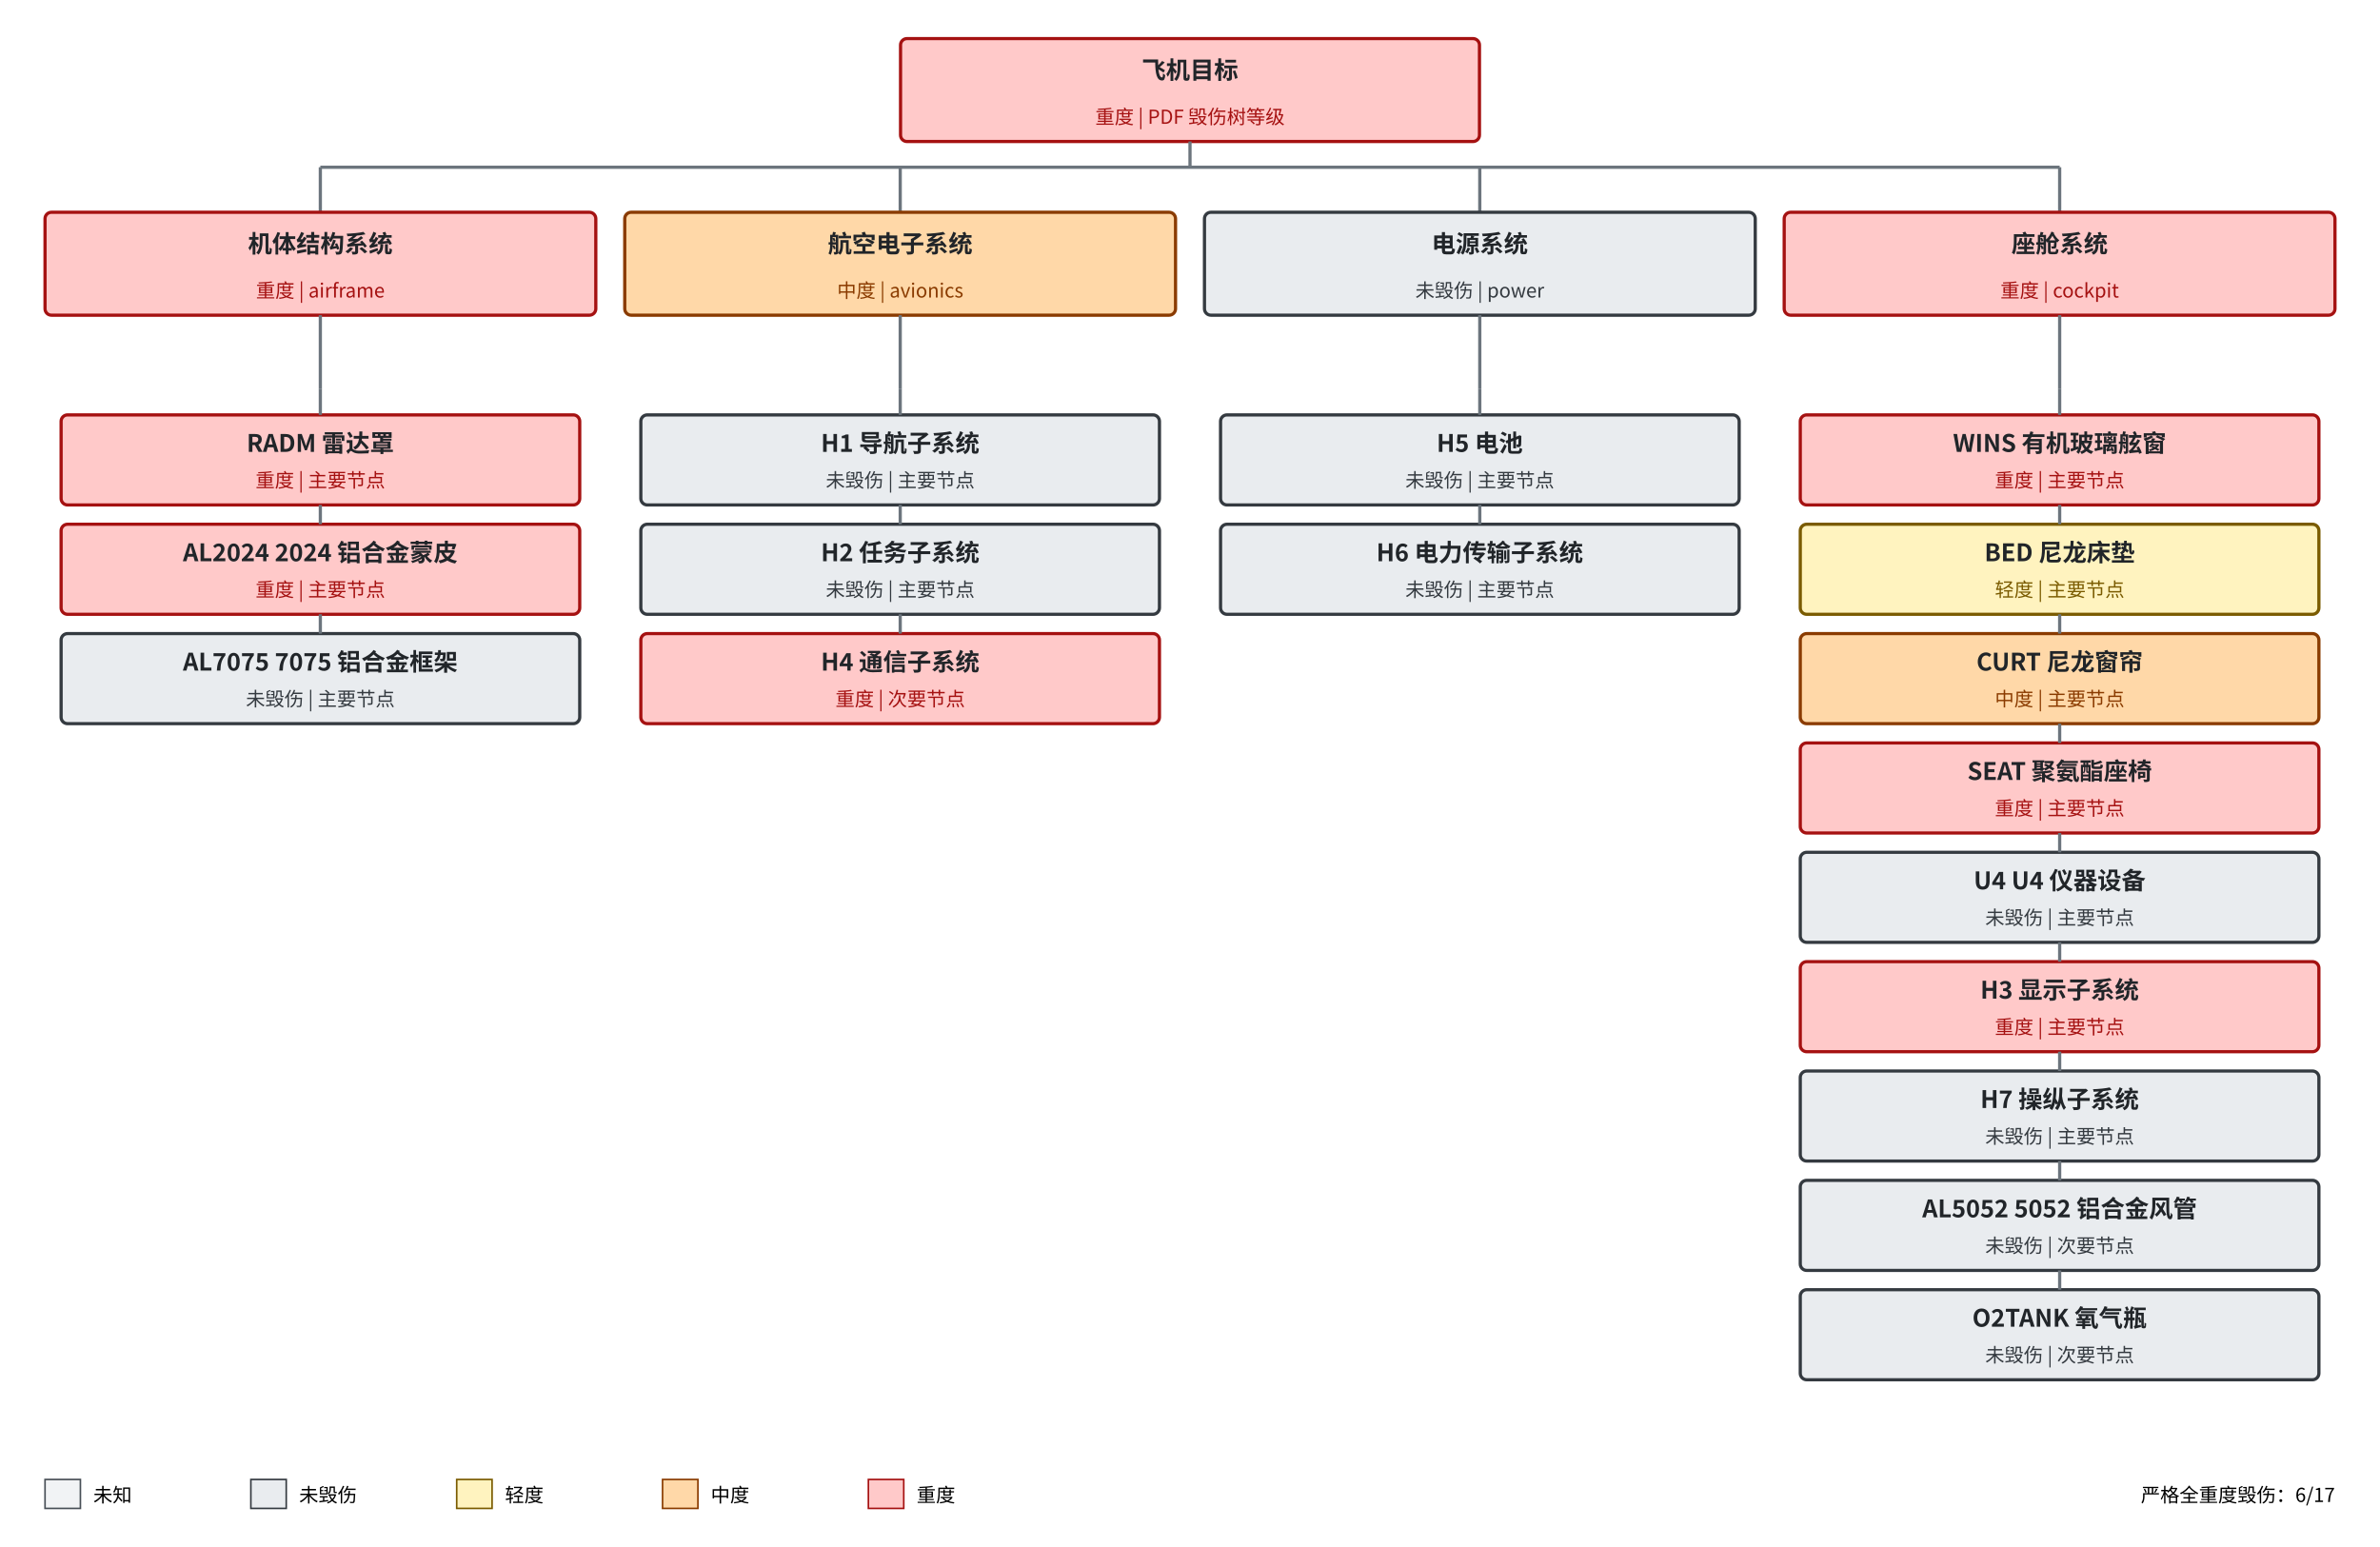
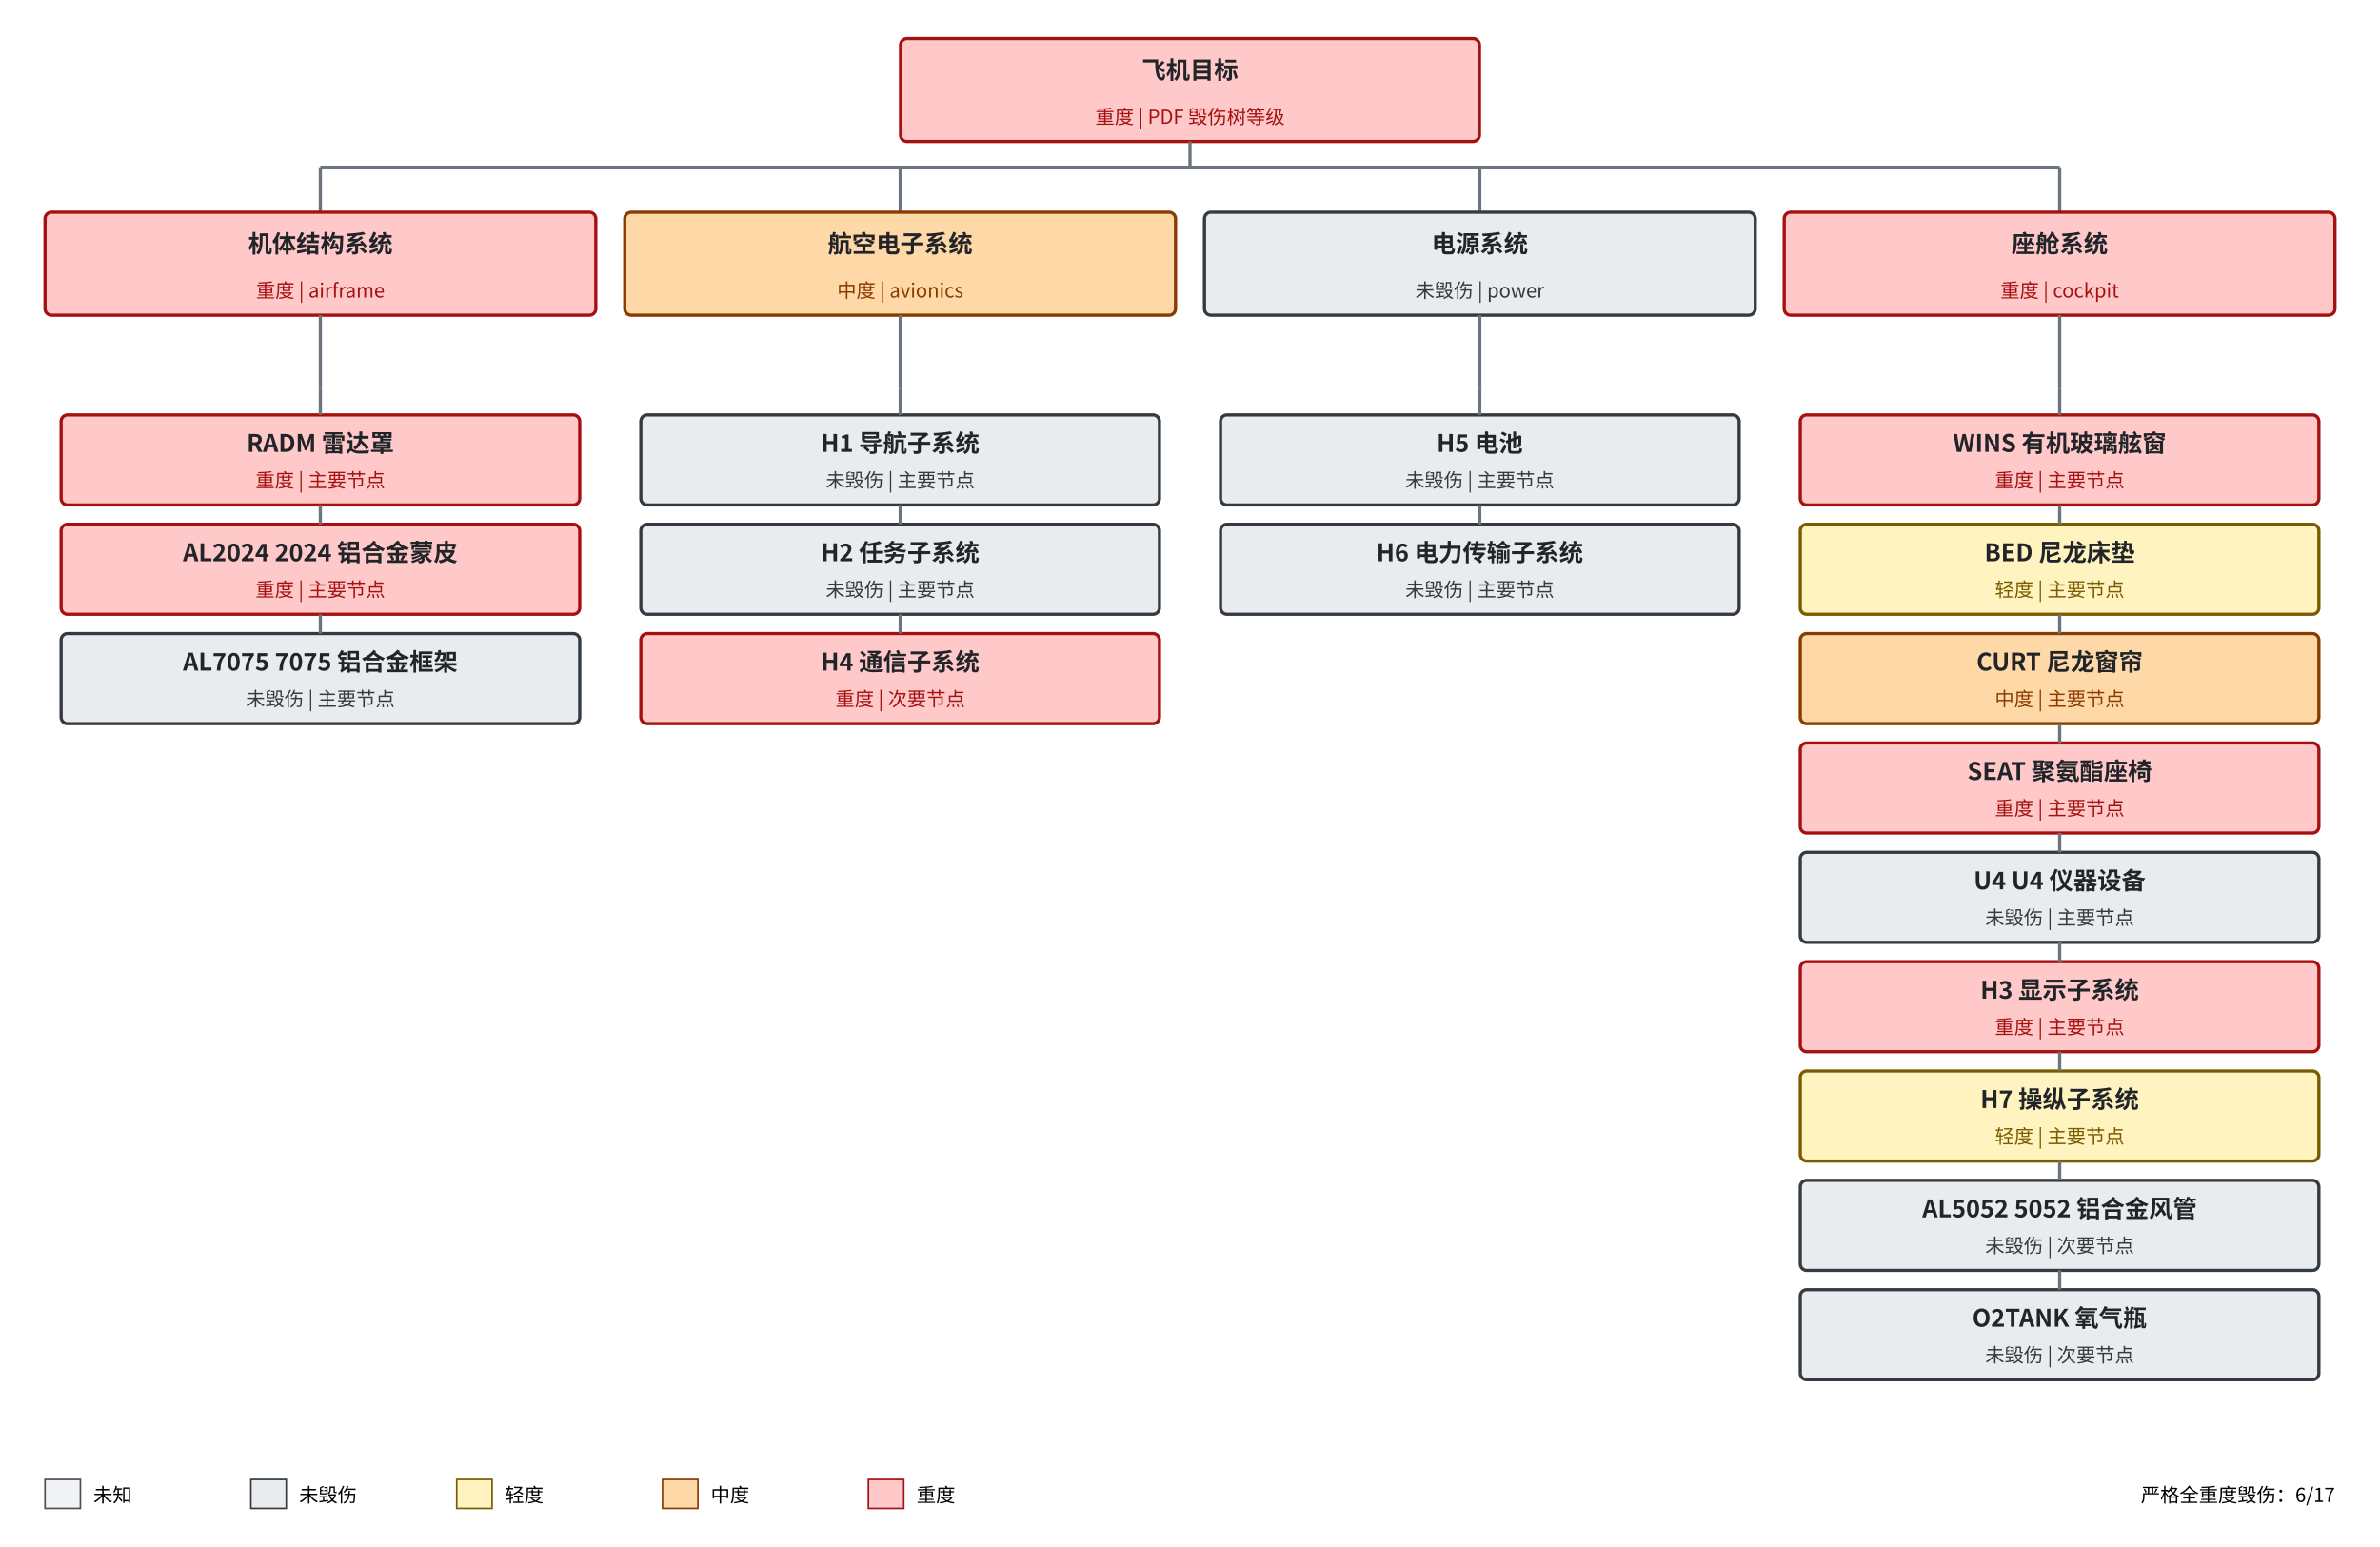
<svg xmlns="http://www.w3.org/2000/svg" width="1480" height="962" viewBox="0 0 1480 962">
  <style>text{font-family:"Microsoft YaHei","Noto Sans CJK SC",Arial,sans-serif;letter-spacing:0}.title{font-size:20px;font-weight:700}.label{font-size:15px;font-weight:600}.small{font-size:12px}.line{stroke:#6c757d;stroke-width:2;fill:none}</style>
  <rect width="100%" height="100%" fill="#ffffff" />
  <rect x="560.0" y="24.0" width="360.0" height="64.0" rx="4" fill="#ffc9c9" stroke="#a51111" stroke-width="2" />
  <text x="740.0" y="49.0" text-anchor="middle" class="label" fill="#212529">飞机目标</text>
  <text x="740.0" y="77.0" text-anchor="middle" class="small" fill="#a51111">重度 | PDF 毁伤树等级</text>
  <path class="line" d="M 740.0 88.0 V 104.0" />
  <path class="line" d="M 199.2 104.0 H 1280.8" />
  <path class="line" d="M 199.2 104.0 V 132.0" />
  <rect x="28.0" y="132.0" width="342.5" height="64.0" rx="4" fill="#ffc9c9" stroke="#a51111" stroke-width="2" />
  <text x="199.2" y="157.0" text-anchor="middle" class="label" fill="#212529">机体结构系统</text>
  <text x="199.2" y="185.0" text-anchor="middle" class="small" fill="#a51111">重度 | airframe</text>
  <path class="line" d="M 199.2 196.0 V 242.0" />
  <rect x="38.0" y="258.0" width="322.5" height="56.0" rx="4" fill="#ffc9c9" stroke="#a51111" stroke-width="2" />
  <text x="199.2" y="281.0" text-anchor="middle" class="label" fill="#212529">RADM  雷达罩</text>
  <text x="199.2" y="303.0" text-anchor="middle" class="small" fill="#a51111">重度 | 主要节点</text>
  <path class="line" d="M 199.2 242.0 V 258.0" />
  <rect x="38.0" y="326.0" width="322.5" height="56.0" rx="4" fill="#ffc9c9" stroke="#a51111" stroke-width="2" />
  <text x="199.2" y="349.0" text-anchor="middle" class="label" fill="#212529">AL2024  2024 铝合金蒙皮</text>
  <text x="199.2" y="371.0" text-anchor="middle" class="small" fill="#a51111">重度 | 主要节点</text>
  <path class="line" d="M 199.2 314.0 V 326.0" />
  <rect x="38.0" y="394.0" width="322.5" height="56.0" rx="4" fill="#e9ecef" stroke="#343a40" stroke-width="2" />
  <text x="199.2" y="417.0" text-anchor="middle" class="label" fill="#212529">AL7075  7075 铝合金框架</text>
  <text x="199.2" y="439.0" text-anchor="middle" class="small" fill="#343a40">未毁伤 | 主要节点</text>
  <path class="line" d="M 199.2 382.0 V 394.0" />
  <path class="line" d="M 559.8 104.0 V 132.0" />
  <rect x="388.5" y="132.0" width="342.5" height="64.0" rx="4" fill="#ffd8a8" stroke="#8a3b00" stroke-width="2" />
  <text x="559.8" y="157.0" text-anchor="middle" class="label" fill="#212529">航空电子系统</text>
  <text x="559.8" y="185.0" text-anchor="middle" class="small" fill="#8a3b00">中度 | avionics</text>
  <path class="line" d="M 559.8 196.0 V 242.0" />
  <rect x="398.5" y="258.0" width="322.5" height="56.0" rx="4" fill="#e9ecef" stroke="#343a40" stroke-width="2" />
  <text x="559.8" y="281.0" text-anchor="middle" class="label" fill="#212529">H1  导航子系统</text>
  <text x="559.8" y="303.0" text-anchor="middle" class="small" fill="#343a40">未毁伤 | 主要节点</text>
  <path class="line" d="M 559.8 242.0 V 258.0" />
  <rect x="398.5" y="326.0" width="322.5" height="56.0" rx="4" fill="#e9ecef" stroke="#343a40" stroke-width="2" />
  <text x="559.8" y="349.0" text-anchor="middle" class="label" fill="#212529">H2  任务子系统</text>
  <text x="559.8" y="371.0" text-anchor="middle" class="small" fill="#343a40">未毁伤 | 主要节点</text>
  <path class="line" d="M 559.8 314.0 V 326.0" />
  <rect x="398.5" y="394.0" width="322.5" height="56.0" rx="4" fill="#ffc9c9" stroke="#a51111" stroke-width="2" />
  <text x="559.8" y="417.0" text-anchor="middle" class="label" fill="#212529">H4  通信子系统</text>
  <text x="559.8" y="439.0" text-anchor="middle" class="small" fill="#a51111">重度 | 次要节点</text>
  <path class="line" d="M 559.8 382.0 V 394.0" />
  <path class="line" d="M 920.2 104.0 V 132.0" />
  <rect x="749.0" y="132.0" width="342.5" height="64.0" rx="4" fill="#e9ecef" stroke="#343a40" stroke-width="2" />
  <text x="920.2" y="157.0" text-anchor="middle" class="label" fill="#212529">电源系统</text>
  <text x="920.2" y="185.0" text-anchor="middle" class="small" fill="#343a40">未毁伤 | power</text>
  <path class="line" d="M 920.2 196.0 V 242.0" />
  <rect x="759.0" y="258.0" width="322.5" height="56.0" rx="4" fill="#e9ecef" stroke="#343a40" stroke-width="2" />
  <text x="920.2" y="281.0" text-anchor="middle" class="label" fill="#212529">H5  电池</text>
  <text x="920.2" y="303.0" text-anchor="middle" class="small" fill="#343a40">未毁伤 | 主要节点</text>
  <path class="line" d="M 920.2 242.0 V 258.0" />
  <rect x="759.0" y="326.0" width="322.5" height="56.0" rx="4" fill="#e9ecef" stroke="#343a40" stroke-width="2" />
  <text x="920.2" y="349.0" text-anchor="middle" class="label" fill="#212529">H6  电力传输子系统</text>
  <text x="920.2" y="371.0" text-anchor="middle" class="small" fill="#343a40">未毁伤 | 主要节点</text>
  <path class="line" d="M 920.2 314.0 V 326.0" />
  <path class="line" d="M 1280.8 104.0 V 132.0" />
  <rect x="1109.5" y="132.0" width="342.5" height="64.0" rx="4" fill="#ffc9c9" stroke="#a51111" stroke-width="2" />
  <text x="1280.8" y="157.0" text-anchor="middle" class="label" fill="#212529">座舱系统</text>
  <text x="1280.8" y="185.0" text-anchor="middle" class="small" fill="#a51111">重度 | cockpit</text>
  <path class="line" d="M 1280.8 196.0 V 242.0" />
  <rect x="1119.5" y="258.0" width="322.5" height="56.0" rx="4" fill="#ffc9c9" stroke="#a51111" stroke-width="2" />
  <text x="1280.8" y="281.0" text-anchor="middle" class="label" fill="#212529">WINS  有机玻璃舷窗</text>
  <text x="1280.8" y="303.0" text-anchor="middle" class="small" fill="#a51111">重度 | 主要节点</text>
  <path class="line" d="M 1280.8 242.0 V 258.0" />
  <rect x="1119.5" y="326.0" width="322.5" height="56.0" rx="4" fill="#fff3bf" stroke="#7a5b00" stroke-width="2" />
  <text x="1280.8" y="349.0" text-anchor="middle" class="label" fill="#212529">BED  尼龙床垫</text>
  <text x="1280.8" y="371.0" text-anchor="middle" class="small" fill="#7a5b00">轻度 | 主要节点</text>
  <path class="line" d="M 1280.8 314.0 V 326.0" />
  <rect x="1119.5" y="394.0" width="322.5" height="56.0" rx="4" fill="#ffd8a8" stroke="#8a3b00" stroke-width="2" />
  <text x="1280.8" y="417.0" text-anchor="middle" class="label" fill="#212529">CURT  尼龙窗帘</text>
  <text x="1280.8" y="439.0" text-anchor="middle" class="small" fill="#8a3b00">中度 | 主要节点</text>
  <path class="line" d="M 1280.8 382.0 V 394.0" />
  <rect x="1119.5" y="462.0" width="322.5" height="56.0" rx="4" fill="#ffc9c9" stroke="#a51111" stroke-width="2" />
  <text x="1280.8" y="485.0" text-anchor="middle" class="label" fill="#212529">SEAT  聚氨酯座椅</text>
  <text x="1280.8" y="507.0" text-anchor="middle" class="small" fill="#a51111">重度 | 主要节点</text>
  <path class="line" d="M 1280.8 450.0 V 462.0" />
  <rect x="1119.5" y="530.0" width="322.5" height="56.0" rx="4" fill="#e9ecef" stroke="#343a40" stroke-width="2" />
  <text x="1280.8" y="553.0" text-anchor="middle" class="label" fill="#212529">U4  U4 仪器设备</text>
  <text x="1280.8" y="575.0" text-anchor="middle" class="small" fill="#343a40">未毁伤 | 主要节点</text>
  <path class="line" d="M 1280.8 518.0 V 530.0" />
  <rect x="1119.5" y="598.0" width="322.5" height="56.0" rx="4" fill="#ffc9c9" stroke="#a51111" stroke-width="2" />
  <text x="1280.8" y="621.0" text-anchor="middle" class="label" fill="#212529">H3  显示子系统</text>
  <text x="1280.8" y="643.0" text-anchor="middle" class="small" fill="#a51111">重度 | 主要节点</text>
  <path class="line" d="M 1280.8 586.0 V 598.0" />
-   <rect x="1119.5" y="666.0" width="322.5" height="56.0" rx="4" fill="#e9ecef" stroke="#343a40" stroke-width="2" />
+   <rect x="1119.5" y="666.0" width="322.5" height="56.0" rx="4" fill="#fff3bf" stroke="#7a5b00" stroke-width="2" />
  <text x="1280.8" y="689.0" text-anchor="middle" class="label" fill="#212529">H7  操纵子系统</text>
-   <text x="1280.8" y="711.0" text-anchor="middle" class="small" fill="#343a40">未毁伤 | 主要节点</text>
+   <text x="1280.8" y="711.0" text-anchor="middle" class="small" fill="#7a5b00">轻度 | 主要节点</text>
  <path class="line" d="M 1280.8 654.0 V 666.0" />
  <rect x="1119.5" y="734.0" width="322.5" height="56.0" rx="4" fill="#e9ecef" stroke="#343a40" stroke-width="2" />
  <text x="1280.8" y="757.0" text-anchor="middle" class="label" fill="#212529">AL5052  5052 铝合金风管</text>
  <text x="1280.8" y="779.0" text-anchor="middle" class="small" fill="#343a40">未毁伤 | 次要节点</text>
  <path class="line" d="M 1280.8 722.0 V 734.0" />
  <rect x="1119.5" y="802.0" width="322.5" height="56.0" rx="4" fill="#e9ecef" stroke="#343a40" stroke-width="2" />
  <text x="1280.8" y="825.0" text-anchor="middle" class="label" fill="#212529">O2TANK  氧气瓶</text>
  <text x="1280.8" y="847.0" text-anchor="middle" class="small" fill="#343a40">未毁伤 | 次要节点</text>
  <path class="line" d="M 1280.8 790.0 V 802.0" />
  <rect x="28" y="920" width="22" height="18" fill="#f1f3f5" stroke="#495057" />
  <text x="58" y="934" class="small">未知</text>
  <rect x="156" y="920" width="22" height="18" fill="#e9ecef" stroke="#343a40" />
  <text x="186" y="934" class="small">未毁伤</text>
  <rect x="284" y="920" width="22" height="18" fill="#fff3bf" stroke="#7a5b00" />
  <text x="314" y="934" class="small">轻度</text>
  <rect x="412" y="920" width="22" height="18" fill="#ffd8a8" stroke="#8a3b00" />
  <text x="442" y="934" class="small">中度</text>
  <rect x="540" y="920" width="22" height="18" fill="#ffc9c9" stroke="#a51111" />
  <text x="570" y="934" class="small">重度</text>
  <text x="1452" y="934" text-anchor="end" class="small">严格全重度毁伤：6/17</text>
</svg>
